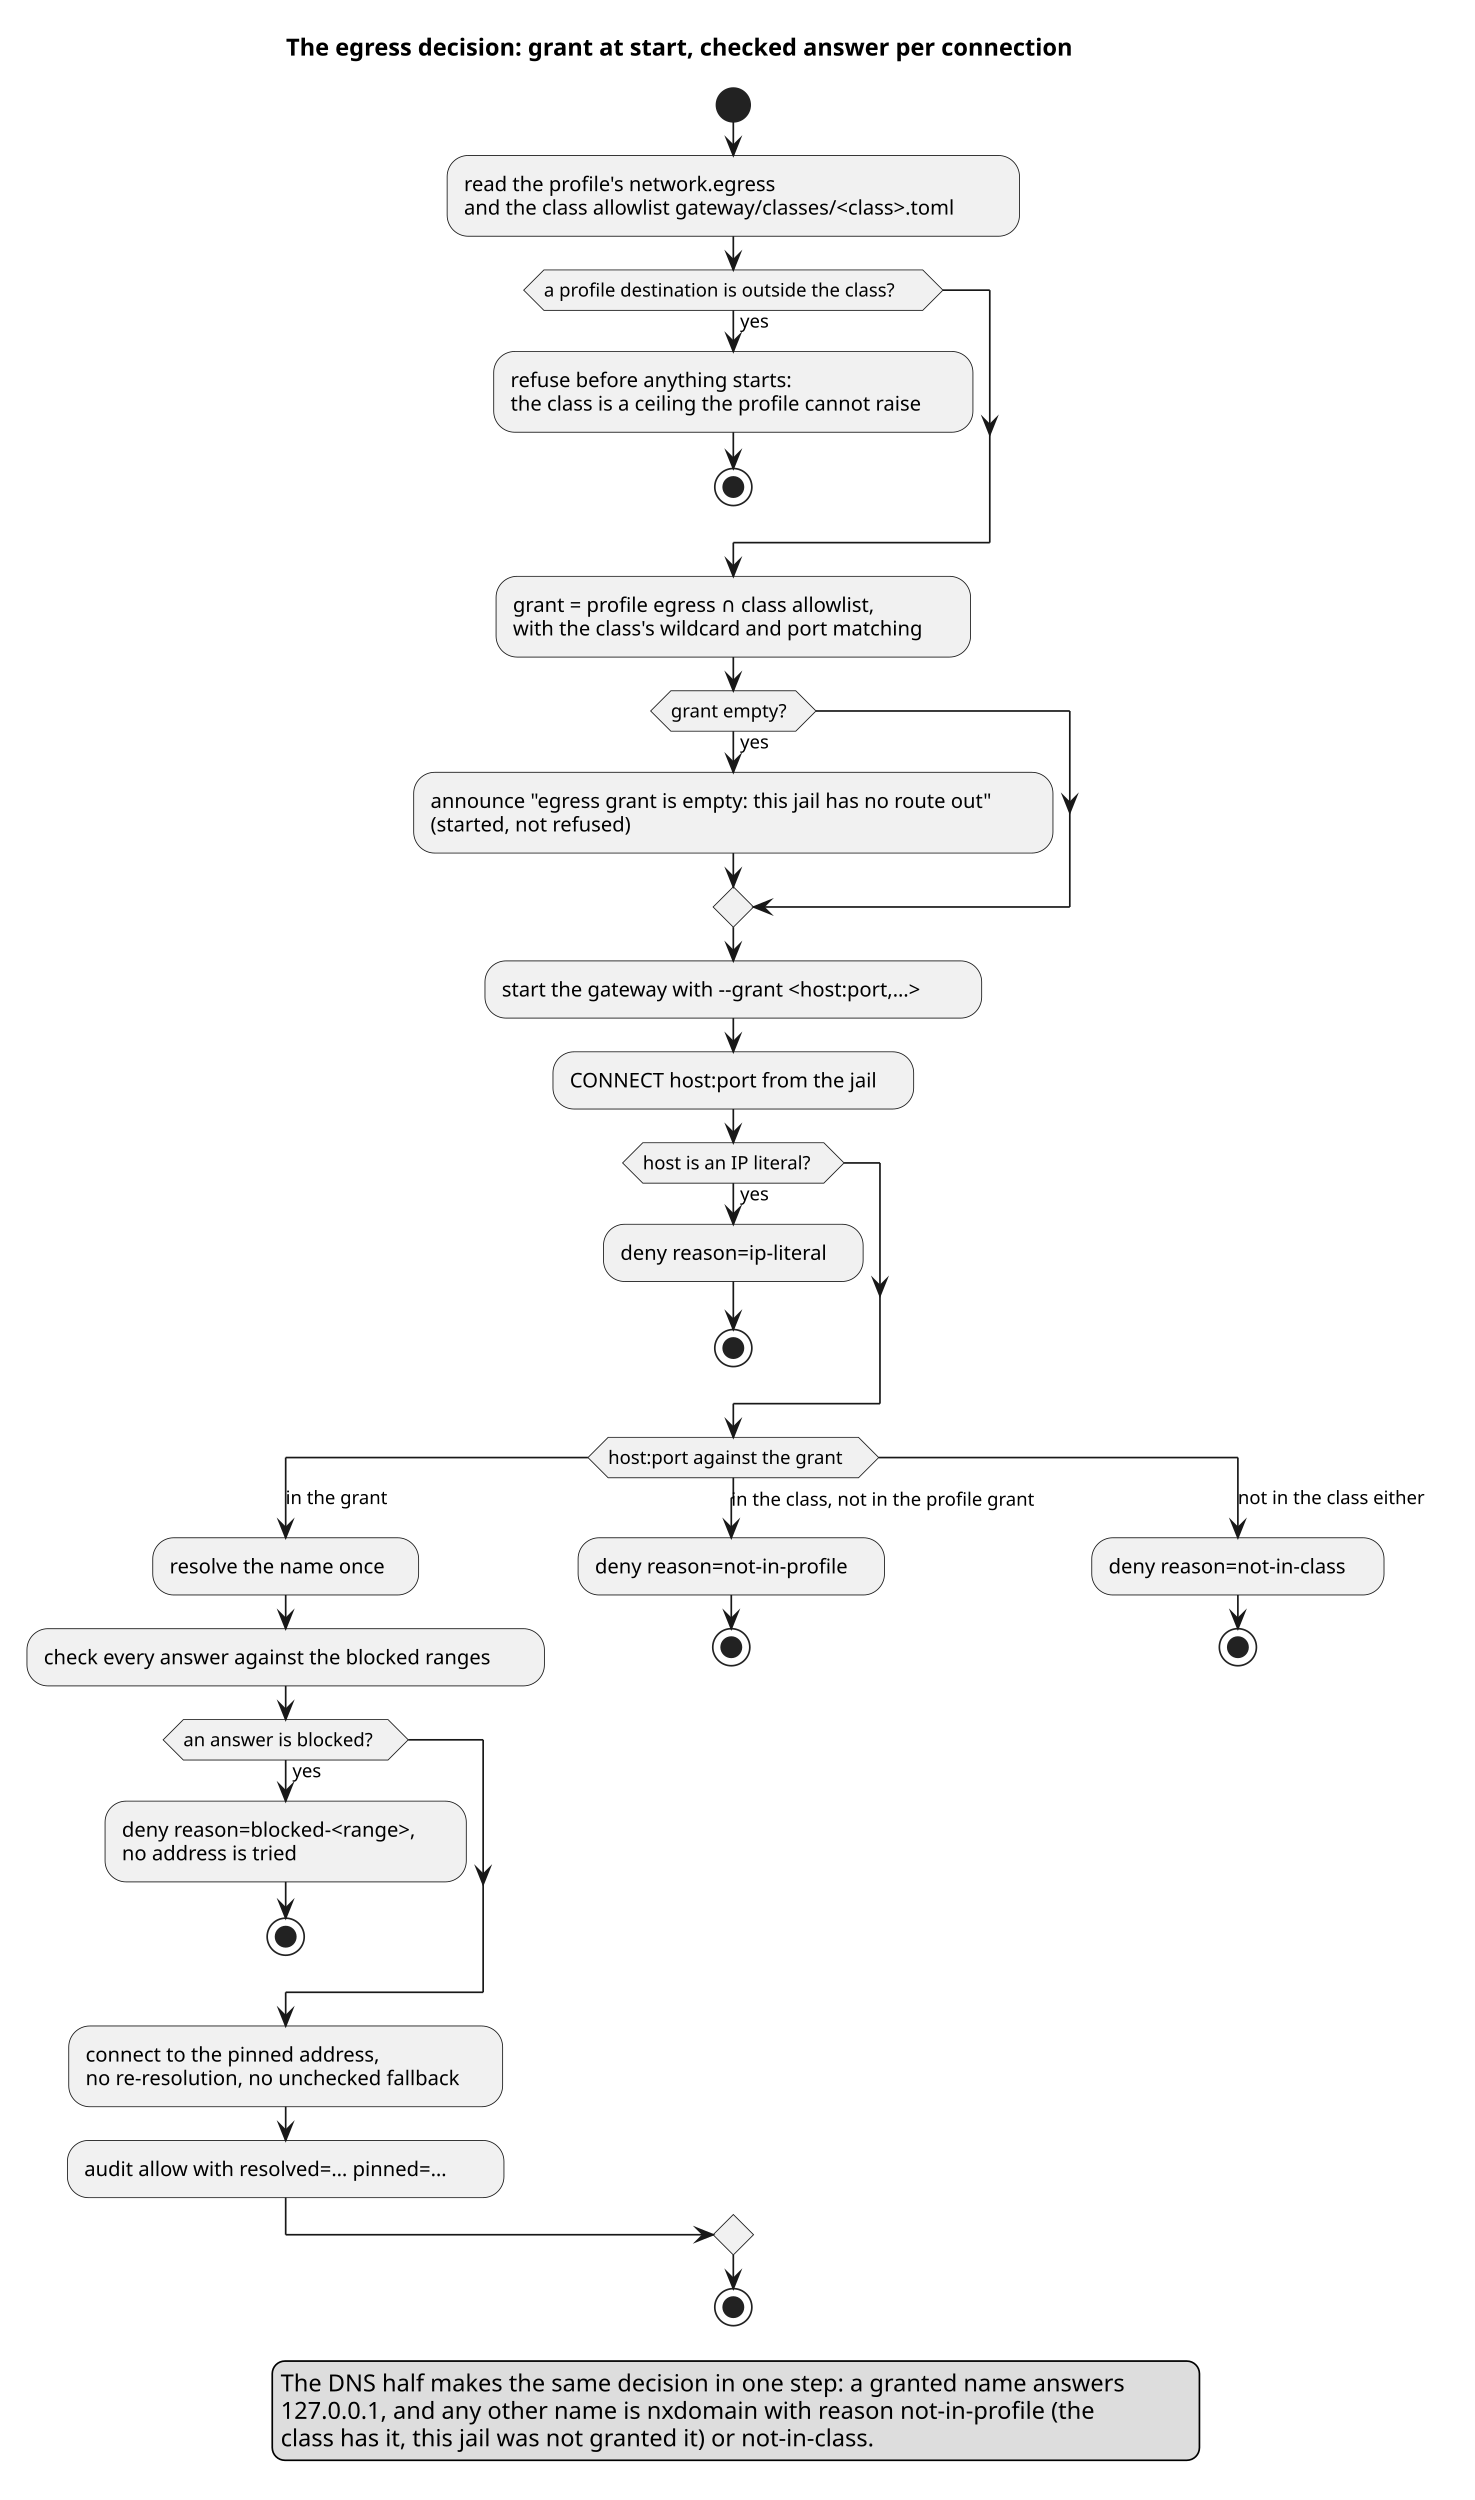
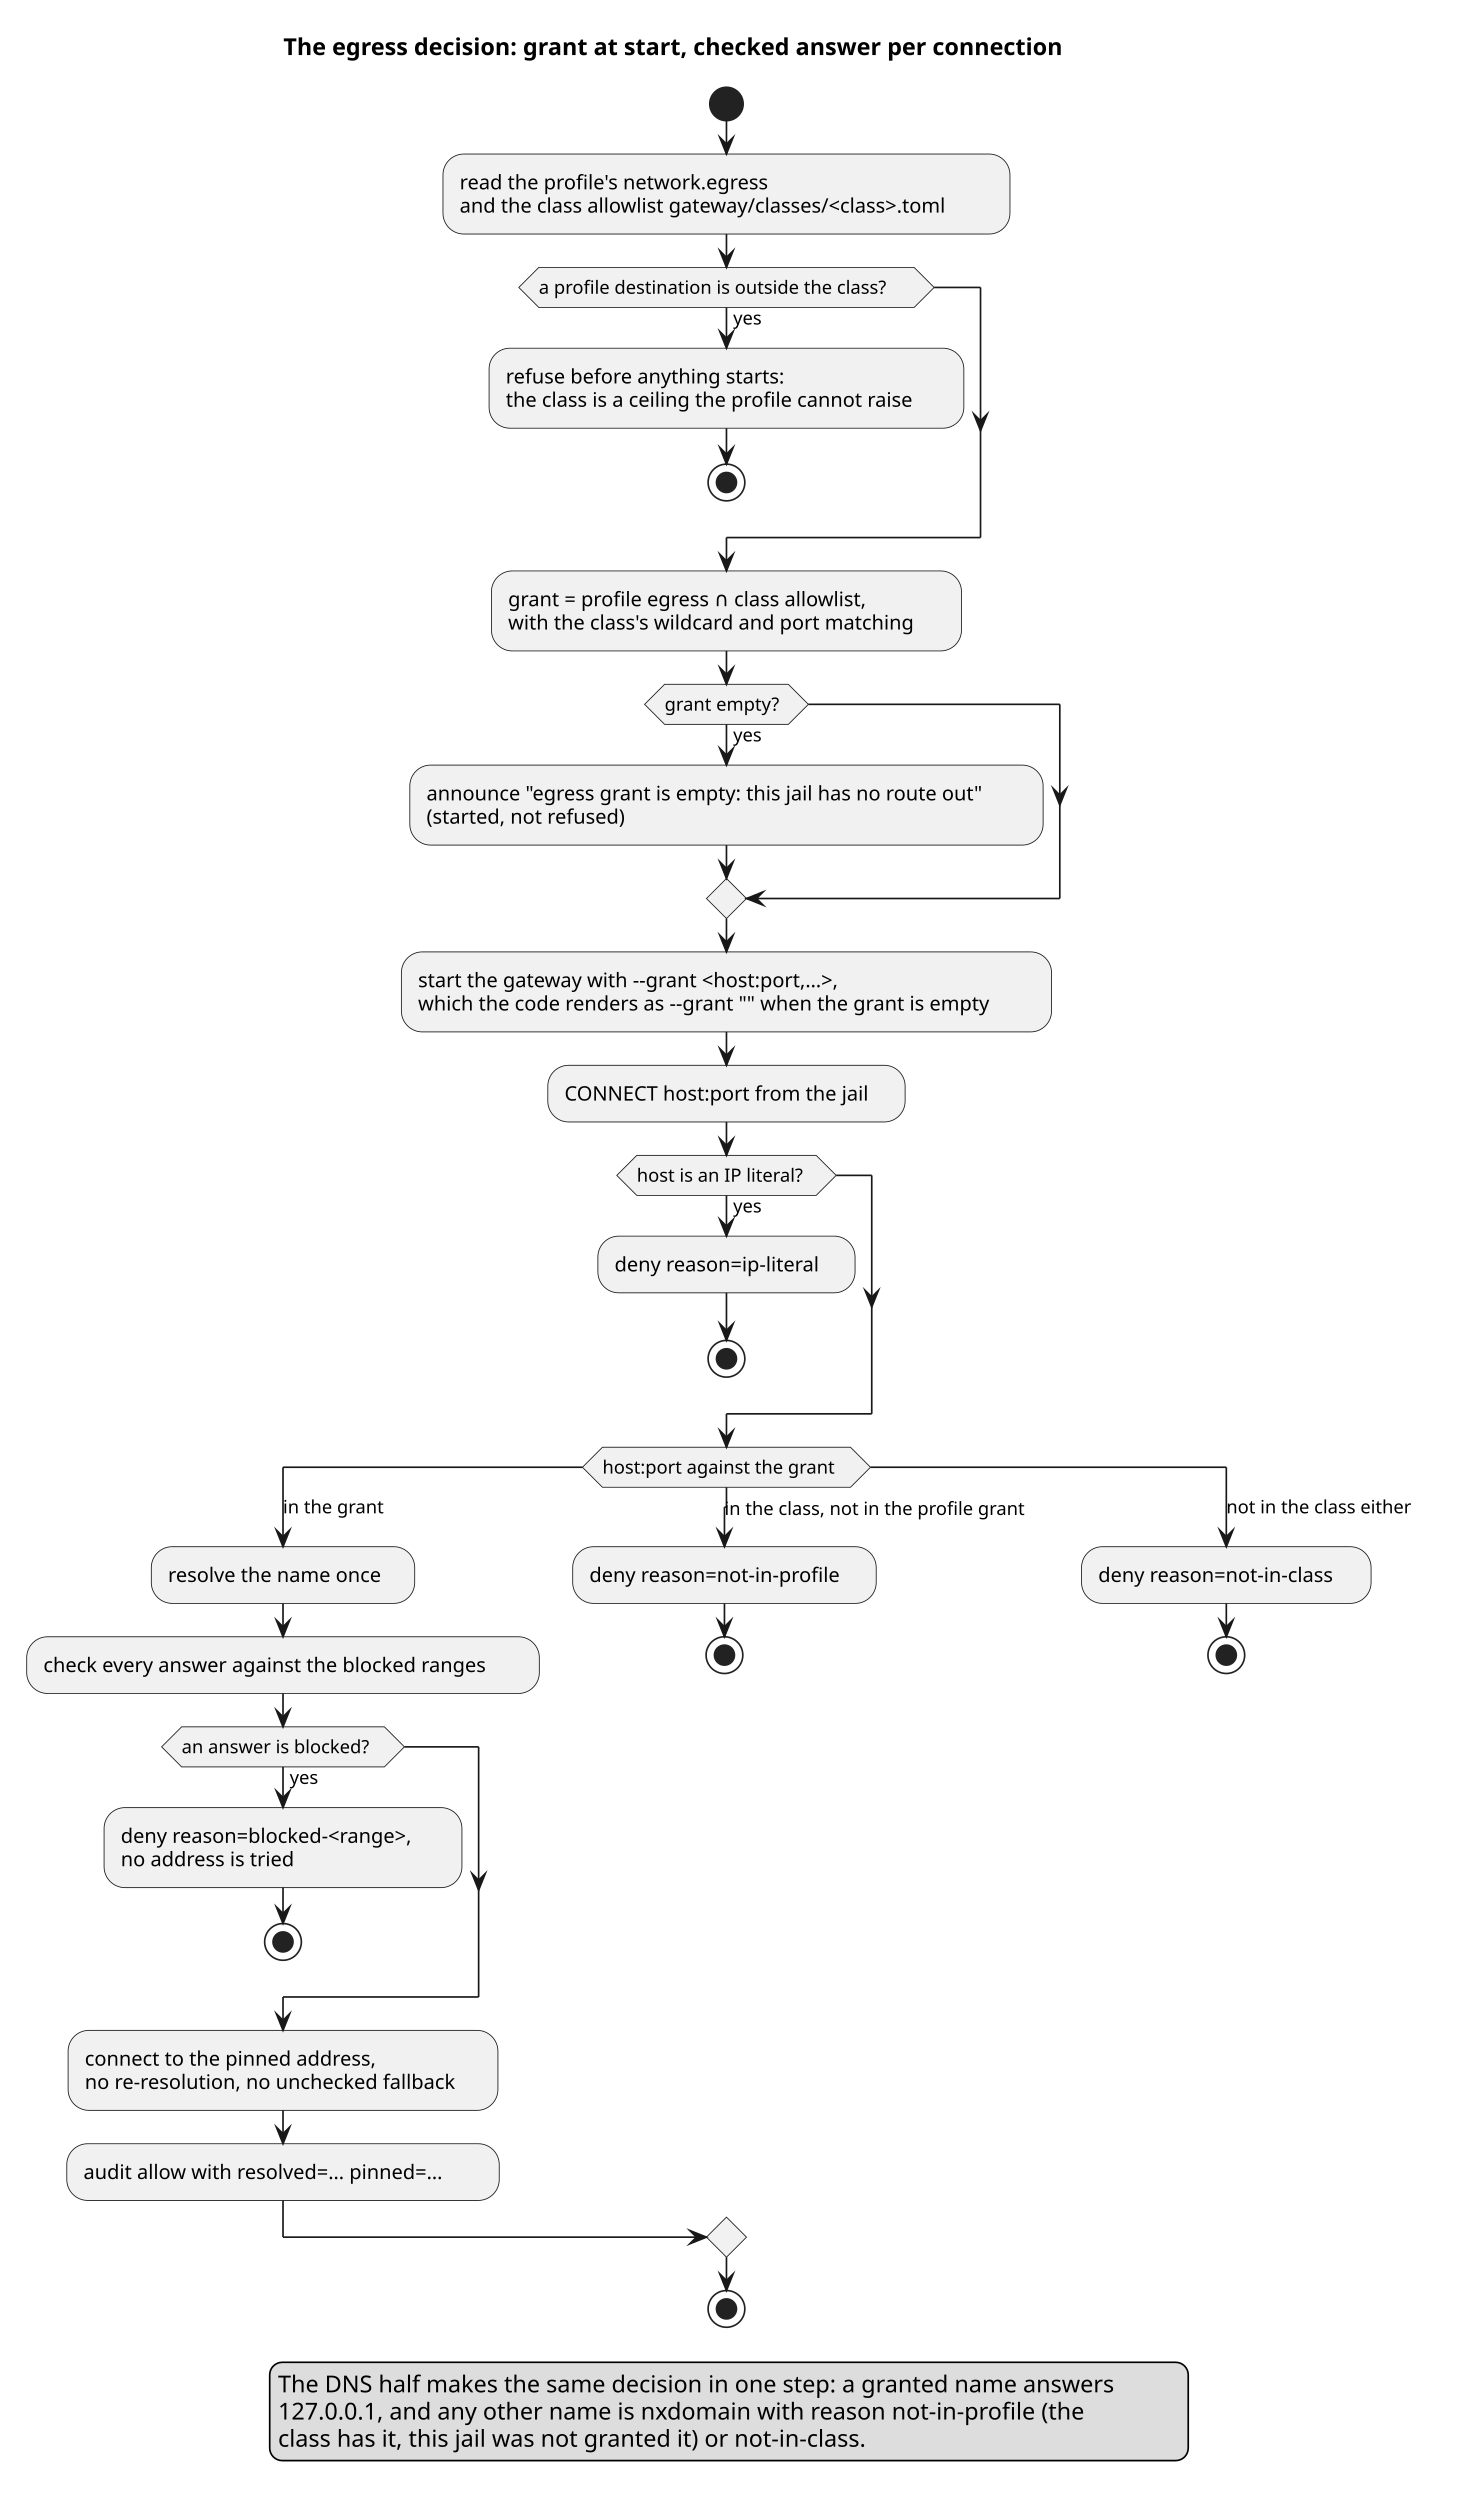
- <svg xmlns="http://www.w3.org/2000/svg" version="1.1" data-diagram-type="ACTIVITY" style="width:875px;height:1484px;background:#FFFFFF;" width="875px" height="1484px" viewBox="0 0 875 1484" zoomAndPan="magnify" preserveAspectRatio="none" contentStyleType="text/css">
+ <svg xmlns="http://www.w3.org/2000/svg" version="1.1" data-diagram-type="ACTIVITY" style="width:875px;height:1498px;background:#FFFFFF;" width="875px" height="1498px" viewBox="0 0 875 1498" zoomAndPan="magnify" preserveAspectRatio="none" contentStyleType="text/css">
  <defs />
  <g font-family="sans-serif" lengthAdjust="spacing">
-     <g class="title" data-source-line="5">
+     <g class="title" data-source-line="7">
      <text x="169.769" y="32.995" fill="#000" font-size="14" textLength="534.058" font-weight="700">The egress decision: grant at start, checked answer per connection</text>
    </g>
    <ellipse cx="435.298" cy="62.297" rx="10" ry="10" fill="#222" style="stroke:#222;stroke-width:1;" />
    <rect x="265.428" y="92.297" width="339.74" height="47.938" fill="#F1F1F1" style="stroke:#181818;stroke-width:0.5;" rx="12.5" ry="12.5" />
    <text x="275.428" y="113.436" fill="#000" font-size="12" textLength="198.51">read the profile's network.egress</text>
    <text x="275.428" y="127.404" fill="#000" font-size="12" textLength="319.74">and the class allowlist gateway/classes/&lt;class&gt;.toml</text>
    <rect x="293.063" y="208.637" width="284.469" height="47.938" fill="#F1F1F1" style="stroke:#181818;stroke-width:0.5;" rx="12.5" ry="12.5" />
    <text x="303.063" y="229.775" fill="#000" font-size="12" textLength="179.279">refuse before anything starts:</text>
    <text x="303.063" y="243.744" fill="#000" font-size="12" textLength="264.469">the class is a ceiling the profile cannot raise</text>
    <ellipse cx="435.298" cy="289.105" rx="11" ry="11" fill="none" style="stroke:#222;stroke-width:1;" />
    <ellipse cx="435.298" cy="289.105" rx="6" ry="6" fill="#222" style="stroke:#222;stroke-width:1;" />
    <polygon points="322.859,160.234,547.736,160.234,559.736,172.234,547.736,184.234,322.859,184.234,310.859,172.234,322.859,160.234" fill="#F1F1F1" style="stroke:#181818;stroke-width:0.5;stroke-linejoin:miter;stroke-miterlimit:10;" />
    <text x="439.298" y="194.445" fill="#000" font-size="11" textLength="19.008">yes</text>
    <text x="322.859" y="176.042" fill="#000" font-size="11" textLength="224.877">a profile destination is outside the class?</text>
    <rect x="294.467" y="342.105" width="281.662" height="47.938" fill="#F1F1F1" style="stroke:#181818;stroke-width:0.5;" rx="12.5" ry="12.5" />
    <text x="304.467" y="363.244" fill="#000" font-size="12" textLength="234.334">grant = profile egress ∩ class allowlist,</text>
    <text x="304.467" y="377.213" fill="#000" font-size="12" textLength="261.662">with the class's wildcard and port matching</text>
    <rect x="245.562" y="458.445" width="379.473" height="47.938" fill="#F1F1F1" style="stroke:#181818;stroke-width:0.5;" rx="12.5" ry="12.5" />
    <text x="255.562" y="479.584" fill="#000" font-size="12" textLength="359.473">announce "egress grant is empty: this jail has no route out"</text>
    <text x="255.562" y="493.553" fill="#000" font-size="12" textLength="128.807">(started, not refused)</text>
    <polygon points="398.221,410.043,472.375,410.043,484.375,422.043,472.375,434.043,398.221,434.043,386.221,422.043,398.221,410.043" fill="#F1F1F1" style="stroke:#181818;stroke-width:0.5;stroke-linejoin:miter;stroke-miterlimit:10;" />
    <text x="439.298" y="444.253" fill="#000" font-size="11" textLength="19.008">yes</text>
    <text x="398.221" y="425.851" fill="#000" font-size="11" textLength="74.153">grant empty?</text>
    <polygon points="435.298,526.383,447.298,538.383,435.298,550.383,423.298,538.383,435.298,526.383" fill="#F1F1F1" style="stroke:#181818;stroke-width:0.5;stroke-linejoin:miter;stroke-miterlimit:10;" />
-     <rect x="287.875" y="570.383" width="294.846" height="33.969" fill="#F1F1F1" style="stroke:#181818;stroke-width:0.5;" rx="12.5" ry="12.5" />
-     <text x="297.875" y="591.521" fill="#000" font-size="12" textLength="274.846">start the gateway with --grant &lt;host:port,…&gt;</text>
-     <rect x="328.243" y="624.352" width="214.109" height="33.969" fill="#F1F1F1" style="stroke:#181818;stroke-width:0.5;" rx="12.5" ry="12.5" />
-     <text x="338.243" y="645.49" fill="#000" font-size="12" textLength="194.109">CONNECT host:port from the jail</text>
-     <rect x="358.246" y="726.723" width="154.104" height="33.969" fill="#F1F1F1" style="stroke:#181818;stroke-width:0.5;" rx="12.5" ry="12.5" />
-     <text x="368.246" y="747.861" fill="#000" font-size="12" textLength="134.104">deny reason=ip-literal</text>
-     <ellipse cx="435.298" cy="800.207" rx="11" ry="11" fill="none" style="stroke:#222;stroke-width:1;" />
-     <ellipse cx="435.298" cy="800.207" rx="6" ry="6" fill="#222" style="stroke:#222;stroke-width:1;" />
-     <polygon points="381.568,678.32,489.028,678.32,501.028,690.32,489.028,702.32,381.568,702.32,369.568,690.32,381.568,678.32" fill="#F1F1F1" style="stroke:#181818;stroke-width:0.5;stroke-linejoin:miter;stroke-miterlimit:10;" />
-     <text x="439.298" y="712.531" fill="#000" font-size="11" textLength="19.008">yes</text>
-     <text x="381.568" y="694.128" fill="#000" font-size="11" textLength="107.459">host is an IP literal?</text>
-     <polygon points="360.994,853.207,509.602,853.207,521.602,865.207,509.602,877.207,360.994,877.207,348.994,865.207,360.994,853.207" fill="#F1F1F1" style="stroke:#181818;stroke-width:0.5;stroke-linejoin:miter;stroke-miterlimit:10;" />
-     <text x="360.994" y="869.015" fill="#000" font-size="11" textLength="148.607">host:port against the grant</text>
-     <rect x="90.669" y="912.816" width="157.824" height="33.969" fill="#F1F1F1" style="stroke:#181818;stroke-width:0.5;" rx="12.5" ry="12.5" />
-     <text x="100.669" y="933.955" fill="#000" font-size="12" textLength="137.824">resolve the name once</text>
-     <rect x="16" y="966.785" width="307.162" height="33.969" fill="#F1F1F1" style="stroke:#181818;stroke-width:0.5;" rx="12.5" ry="12.5" />
-     <text x="26" y="987.924" fill="#000" font-size="12" textLength="287.162">check every answer against the blocked ranges</text>
-     <rect x="62.365" y="1069.156" width="214.432" height="47.938" fill="#F1F1F1" style="stroke:#181818;stroke-width:0.5;" rx="12.5" ry="12.5" />
-     <text x="72.365" y="1090.295" fill="#000" font-size="12" textLength="194.432">deny reason=blocked-&lt;range&gt;,</text>
-     <text x="72.365" y="1104.264" fill="#000" font-size="12" textLength="111.357">no address is tried</text>
-     <ellipse cx="169.581" cy="1149.625" rx="11" ry="11" fill="none" style="stroke:#222;stroke-width:1;" />
-     <ellipse cx="169.581" cy="1149.625" rx="6" ry="6" fill="#222" style="stroke:#222;stroke-width:1;" />
-     <polygon points="108.834,1020.754,230.328,1020.754,242.328,1032.754,230.328,1044.754,108.834,1044.754,96.834,1032.754,108.834,1020.754" fill="#F1F1F1" style="stroke:#181818;stroke-width:0.5;stroke-linejoin:miter;stroke-miterlimit:10;" />
-     <text x="173.581" y="1054.964" fill="#000" font-size="11" textLength="19.008">yes</text>
-     <text x="108.834" y="1036.562" fill="#000" font-size="11" textLength="121.494">an answer is blocked?</text>
-     <rect x="40.803" y="1202.625" width="257.557" height="47.938" fill="#F1F1F1" style="stroke:#181818;stroke-width:0.5;" rx="12.5" ry="12.5" />
-     <text x="50.803" y="1223.764" fill="#000" font-size="12" textLength="187.219">connect to the pinned address,</text>
-     <text x="50.803" y="1237.732" fill="#000" font-size="12" textLength="237.557">no re-resolution, no unchecked fallback</text>
-     <rect x="40.018" y="1270.563" width="259.127" height="33.969" fill="#F1F1F1" style="stroke:#181818;stroke-width:0.5;" rx="12.5" ry="12.5" />
-     <text x="50.018" y="1291.701" fill="#000" font-size="12" textLength="239.127">audit allow with resolved=… pinned=…</text>
-     <rect x="343.162" y="912.816" width="181.865" height="33.969" fill="#F1F1F1" style="stroke:#181818;stroke-width:0.5;" rx="12.5" ry="12.5" />
-     <text x="353.162" y="933.955" fill="#000" font-size="12" textLength="161.865">deny reason=not-in-profile</text>
-     <ellipse cx="434.095" cy="977.785" rx="11" ry="11" fill="none" style="stroke:#222;stroke-width:1;" />
-     <ellipse cx="434.095" cy="977.785" rx="6" ry="6" fill="#222" style="stroke:#222;stroke-width:1;" />
-     <rect x="648.066" y="912.816" width="173.486" height="33.969" fill="#F1F1F1" style="stroke:#181818;stroke-width:0.5;" rx="12.5" ry="12.5" />
-     <text x="658.066" y="933.955" fill="#000" font-size="12" textLength="153.486">deny reason=not-in-class</text>
-     <ellipse cx="734.81" cy="977.785" rx="11" ry="11" fill="none" style="stroke:#222;stroke-width:1;" />
-     <ellipse cx="734.81" cy="977.785" rx="6" ry="6" fill="#222" style="stroke:#222;stroke-width:1;" />
-     <polygon points="435.298,1314.531,435.298,1314.531,447.298,1326.531,435.298,1338.531,435.298,1338.531,423.298,1326.531,435.298,1314.531" fill="#F1F1F1" style="stroke:#181818;stroke-width:0.5;stroke-linejoin:miter;stroke-miterlimit:10;" />
-     <ellipse cx="435.298" cy="1369.531" rx="11" ry="11" fill="none" style="stroke:#222;stroke-width:1;" />
-     <ellipse cx="435.298" cy="1369.531" rx="6" ry="6" fill="#222" style="stroke:#222;stroke-width:1;" />
+     <rect x="240.511" y="570.383" width="389.574" height="47.938" fill="#F1F1F1" style="stroke:#181818;stroke-width:0.5;" rx="12.5" ry="12.5" />
+     <text x="250.511" y="591.521" fill="#000" font-size="12" textLength="278.66">start the gateway with --grant &lt;host:port,…&gt;,</text>
+     <text x="250.511" y="605.49" fill="#000" font-size="12" textLength="369.574">which the code renders as --grant "" when the grant is empty</text>
+     <rect x="328.243" y="638.32" width="214.109" height="33.969" fill="#F1F1F1" style="stroke:#181818;stroke-width:0.5;" rx="12.5" ry="12.5" />
+     <text x="338.243" y="659.459" fill="#000" font-size="12" textLength="194.109">CONNECT host:port from the jail</text>
+     <rect x="358.246" y="740.691" width="154.104" height="33.969" fill="#F1F1F1" style="stroke:#181818;stroke-width:0.5;" rx="12.5" ry="12.5" />
+     <text x="368.246" y="761.83" fill="#000" font-size="12" textLength="134.104">deny reason=ip-literal</text>
+     <ellipse cx="435.298" cy="814.176" rx="11" ry="11" fill="none" style="stroke:#222;stroke-width:1;" />
+     <ellipse cx="435.298" cy="814.176" rx="6" ry="6" fill="#222" style="stroke:#222;stroke-width:1;" />
+     <polygon points="381.568,692.289,489.028,692.289,501.028,704.289,489.028,716.289,381.568,716.289,369.568,704.289,381.568,692.289" fill="#F1F1F1" style="stroke:#181818;stroke-width:0.5;stroke-linejoin:miter;stroke-miterlimit:10;" />
+     <text x="439.298" y="726.5" fill="#000" font-size="11" textLength="19.008">yes</text>
+     <text x="381.568" y="708.097" fill="#000" font-size="11" textLength="107.459">host is an IP literal?</text>
+     <polygon points="360.994,867.176,509.602,867.176,521.602,879.176,509.602,891.176,360.994,891.176,348.994,879.176,360.994,867.176" fill="#F1F1F1" style="stroke:#181818;stroke-width:0.5;stroke-linejoin:miter;stroke-miterlimit:10;" />
+     <text x="360.994" y="882.984" fill="#000" font-size="11" textLength="148.607">host:port against the grant</text>
+     <rect x="90.669" y="926.785" width="157.824" height="33.969" fill="#F1F1F1" style="stroke:#181818;stroke-width:0.5;" rx="12.5" ry="12.5" />
+     <text x="100.669" y="947.924" fill="#000" font-size="12" textLength="137.824">resolve the name once</text>
+     <rect x="16" y="980.754" width="307.162" height="33.969" fill="#F1F1F1" style="stroke:#181818;stroke-width:0.5;" rx="12.5" ry="12.5" />
+     <text x="26" y="1001.893" fill="#000" font-size="12" textLength="287.162">check every answer against the blocked ranges</text>
+     <rect x="62.365" y="1083.125" width="214.432" height="47.938" fill="#F1F1F1" style="stroke:#181818;stroke-width:0.5;" rx="12.5" ry="12.5" />
+     <text x="72.365" y="1104.264" fill="#000" font-size="12" textLength="194.432">deny reason=blocked-&lt;range&gt;,</text>
+     <text x="72.365" y="1118.232" fill="#000" font-size="12" textLength="111.357">no address is tried</text>
+     <ellipse cx="169.581" cy="1163.594" rx="11" ry="11" fill="none" style="stroke:#222;stroke-width:1;" />
+     <ellipse cx="169.581" cy="1163.594" rx="6" ry="6" fill="#222" style="stroke:#222;stroke-width:1;" />
+     <polygon points="108.834,1034.723,230.328,1034.723,242.328,1046.723,230.328,1058.723,108.834,1058.723,96.834,1046.723,108.834,1034.723" fill="#F1F1F1" style="stroke:#181818;stroke-width:0.5;stroke-linejoin:miter;stroke-miterlimit:10;" />
+     <text x="173.581" y="1068.933" fill="#000" font-size="11" textLength="19.008">yes</text>
+     <text x="108.834" y="1050.531" fill="#000" font-size="11" textLength="121.494">an answer is blocked?</text>
+     <rect x="40.803" y="1216.594" width="257.557" height="47.938" fill="#F1F1F1" style="stroke:#181818;stroke-width:0.5;" rx="12.5" ry="12.5" />
+     <text x="50.803" y="1237.732" fill="#000" font-size="12" textLength="187.219">connect to the pinned address,</text>
+     <text x="50.803" y="1251.701" fill="#000" font-size="12" textLength="237.557">no re-resolution, no unchecked fallback</text>
+     <rect x="40.018" y="1284.531" width="259.127" height="33.969" fill="#F1F1F1" style="stroke:#181818;stroke-width:0.5;" rx="12.5" ry="12.5" />
+     <text x="50.018" y="1305.67" fill="#000" font-size="12" textLength="239.127">audit allow with resolved=… pinned=…</text>
+     <rect x="343.162" y="926.785" width="181.865" height="33.969" fill="#F1F1F1" style="stroke:#181818;stroke-width:0.5;" rx="12.5" ry="12.5" />
+     <text x="353.162" y="947.924" fill="#000" font-size="12" textLength="161.865">deny reason=not-in-profile</text>
+     <ellipse cx="434.095" cy="991.754" rx="11" ry="11" fill="none" style="stroke:#222;stroke-width:1;" />
+     <ellipse cx="434.095" cy="991.754" rx="6" ry="6" fill="#222" style="stroke:#222;stroke-width:1;" />
+     <rect x="648.066" y="926.785" width="173.486" height="33.969" fill="#F1F1F1" style="stroke:#181818;stroke-width:0.5;" rx="12.5" ry="12.5" />
+     <text x="658.066" y="947.924" fill="#000" font-size="12" textLength="153.486">deny reason=not-in-class</text>
+     <ellipse cx="734.81" cy="991.754" rx="11" ry="11" fill="none" style="stroke:#222;stroke-width:1;" />
+     <ellipse cx="734.81" cy="991.754" rx="6" ry="6" fill="#222" style="stroke:#222;stroke-width:1;" />
+     <polygon points="435.298,1328.5,435.298,1328.5,447.298,1340.5,435.298,1352.5,435.298,1352.5,423.298,1340.5,435.298,1328.5" fill="#F1F1F1" style="stroke:#181818;stroke-width:0.5;stroke-linejoin:miter;stroke-miterlimit:10;" />
+     <ellipse cx="435.298" cy="1383.5" rx="11" ry="11" fill="none" style="stroke:#222;stroke-width:1;" />
+     <ellipse cx="435.298" cy="1383.5" rx="6" ry="6" fill="#222" style="stroke:#222;stroke-width:1;" />
    <line x1="435.298" y1="72.297" x2="435.298" y2="92.297" style="stroke:#181818;stroke-width:1;" />
    <polygon points="431.298,82.297,435.298,92.297,439.298,82.297,435.298,86.297" fill="#181818" style="stroke:#181818;stroke-width:1;stroke-linejoin:miter;stroke-miterlimit:10;" />
    <line x1="435.298" y1="256.574" x2="435.298" y2="278.105" style="stroke:#181818;stroke-width:1;" />
    <polygon points="431.298,268.105,435.298,278.105,439.298,268.105,435.298,272.105" fill="#181818" style="stroke:#181818;stroke-width:1;stroke-linejoin:miter;stroke-miterlimit:10;" />
    <line x1="435.298" y1="184.234" x2="435.298" y2="208.637" style="stroke:#181818;stroke-width:1;" />
    <polygon points="431.298,198.637,435.298,208.637,439.298,198.637,435.298,202.637" fill="#181818" style="stroke:#181818;stroke-width:1;stroke-linejoin:miter;stroke-miterlimit:10;" />
    <line x1="559.736" y1="172.234" x2="587.532" y2="172.234" style="stroke:#181818;stroke-width:1;" />
    <polygon points="583.532,248.105,587.532,258.105,591.532,248.105,587.532,252.105" fill="#181818" style="stroke:#181818;stroke-width:1;stroke-linejoin:miter;stroke-miterlimit:10;" />
    <line x1="587.532" y1="172.234" x2="587.532" y2="322.105" style="stroke:#181818;stroke-width:1;" />
    <line x1="587.532" y1="322.105" x2="435.298" y2="322.105" style="stroke:#181818;stroke-width:1;" />
    <line x1="435.298" y1="322.105" x2="435.298" y2="342.105" style="stroke:#181818;stroke-width:1;" />
    <polygon points="431.298,332.105,435.298,342.105,439.298,332.105,435.298,336.105" fill="#181818" style="stroke:#181818;stroke-width:1;stroke-linejoin:miter;stroke-miterlimit:10;" />
    <line x1="435.298" y1="140.234" x2="435.298" y2="160.234" style="stroke:#181818;stroke-width:1;" />
    <polygon points="431.298,150.234,435.298,160.234,439.298,150.234,435.298,154.234" fill="#181818" style="stroke:#181818;stroke-width:1;stroke-linejoin:miter;stroke-miterlimit:10;" />
    <line x1="435.298" y1="434.043" x2="435.298" y2="458.445" style="stroke:#181818;stroke-width:1;" />
    <polygon points="431.298,448.445,435.298,458.445,439.298,448.445,435.298,452.445" fill="#181818" style="stroke:#181818;stroke-width:1;stroke-linejoin:miter;stroke-miterlimit:10;" />
    <line x1="484.375" y1="422.043" x2="635.034" y2="422.043" style="stroke:#181818;stroke-width:1;" />
    <polygon points="631.034,472.414,635.034,482.414,639.034,472.414,635.034,476.414" fill="#181818" style="stroke:#181818;stroke-width:1;stroke-linejoin:miter;stroke-miterlimit:10;" />
    <line x1="635.034" y1="422.043" x2="635.034" y2="538.383" style="stroke:#181818;stroke-width:1;" />
    <line x1="635.034" y1="538.383" x2="447.298" y2="538.383" style="stroke:#181818;stroke-width:1;" />
    <polygon points="457.298,534.383,447.298,538.383,457.298,542.383,453.298,538.383" fill="#181818" style="stroke:#181818;stroke-width:1;stroke-linejoin:miter;stroke-miterlimit:10;" />
    <line x1="435.298" y1="506.383" x2="435.298" y2="526.383" style="stroke:#181818;stroke-width:1;" />
    <polygon points="431.298,516.383,435.298,526.383,439.298,516.383,435.298,520.383" fill="#181818" style="stroke:#181818;stroke-width:1;stroke-linejoin:miter;stroke-miterlimit:10;" />
    <line x1="435.298" y1="390.043" x2="435.298" y2="410.043" style="stroke:#181818;stroke-width:1;" />
    <polygon points="431.298,400.043,435.298,410.043,439.298,400.043,435.298,404.043" fill="#181818" style="stroke:#181818;stroke-width:1;stroke-linejoin:miter;stroke-miterlimit:10;" />
    <line x1="435.298" y1="550.383" x2="435.298" y2="570.383" style="stroke:#181818;stroke-width:1;" />
    <polygon points="431.298,560.383,435.298,570.383,439.298,560.383,435.298,564.383" fill="#181818" style="stroke:#181818;stroke-width:1;stroke-linejoin:miter;stroke-miterlimit:10;" />
-     <line x1="435.298" y1="604.352" x2="435.298" y2="624.352" style="stroke:#181818;stroke-width:1;" />
-     <polygon points="431.298,614.352,435.298,624.352,439.298,614.352,435.298,618.352" fill="#181818" style="stroke:#181818;stroke-width:1;stroke-linejoin:miter;stroke-miterlimit:10;" />
-     <line x1="435.298" y1="760.691" x2="435.298" y2="789.207" style="stroke:#181818;stroke-width:1;" />
-     <polygon points="431.298,779.207,435.298,789.207,439.298,779.207,435.298,783.207" fill="#181818" style="stroke:#181818;stroke-width:1;stroke-linejoin:miter;stroke-miterlimit:10;" />
-     <line x1="435.298" y1="702.32" x2="435.298" y2="726.723" style="stroke:#181818;stroke-width:1;" />
-     <polygon points="431.298,716.723,435.298,726.723,439.298,716.723,435.298,720.723" fill="#181818" style="stroke:#181818;stroke-width:1;stroke-linejoin:miter;stroke-miterlimit:10;" />
-     <line x1="501.028" y1="690.32" x2="522.35" y2="690.32" style="stroke:#181818;stroke-width:1;" />
-     <polygon points="518.35,759.207,522.35,769.207,526.35,759.207,522.35,763.207" fill="#181818" style="stroke:#181818;stroke-width:1;stroke-linejoin:miter;stroke-miterlimit:10;" />
-     <line x1="522.35" y1="690.32" x2="522.35" y2="833.207" style="stroke:#181818;stroke-width:1;" />
-     <line x1="522.35" y1="833.207" x2="435.298" y2="833.207" style="stroke:#181818;stroke-width:1;" />
-     <line x1="435.298" y1="833.207" x2="435.298" y2="853.207" style="stroke:#181818;stroke-width:1;" />
-     <polygon points="431.298,843.207,435.298,853.207,439.298,843.207,435.298,847.207" fill="#181818" style="stroke:#181818;stroke-width:1;stroke-linejoin:miter;stroke-miterlimit:10;" />
-     <line x1="435.298" y1="658.32" x2="435.298" y2="678.32" style="stroke:#181818;stroke-width:1;" />
-     <polygon points="431.298,668.32,435.298,678.32,439.298,668.32,435.298,672.32" fill="#181818" style="stroke:#181818;stroke-width:1;stroke-linejoin:miter;stroke-miterlimit:10;" />
-     <line x1="169.581" y1="946.785" x2="169.581" y2="966.785" style="stroke:#181818;stroke-width:1;" />
-     <polygon points="165.581,956.785,169.581,966.785,173.581,956.785,169.581,960.785" fill="#181818" style="stroke:#181818;stroke-width:1;stroke-linejoin:miter;stroke-miterlimit:10;" />
-     <line x1="169.581" y1="1117.094" x2="169.581" y2="1138.625" style="stroke:#181818;stroke-width:1;" />
-     <polygon points="165.581,1128.625,169.581,1138.625,173.581,1128.625,169.581,1132.625" fill="#181818" style="stroke:#181818;stroke-width:1;stroke-linejoin:miter;stroke-miterlimit:10;" />
-     <line x1="169.581" y1="1044.754" x2="169.581" y2="1069.156" style="stroke:#181818;stroke-width:1;" />
-     <polygon points="165.581,1059.156,169.581,1069.156,173.581,1059.156,169.581,1063.156" fill="#181818" style="stroke:#181818;stroke-width:1;stroke-linejoin:miter;stroke-miterlimit:10;" />
-     <line x1="242.328" y1="1032.754" x2="286.797" y2="1032.754" style="stroke:#181818;stroke-width:1;" />
-     <polygon points="282.797,1108.625,286.797,1118.625,290.797,1108.625,286.797,1112.625" fill="#181818" style="stroke:#181818;stroke-width:1;stroke-linejoin:miter;stroke-miterlimit:10;" />
-     <line x1="286.797" y1="1032.754" x2="286.797" y2="1182.625" style="stroke:#181818;stroke-width:1;" />
-     <line x1="286.797" y1="1182.625" x2="169.581" y2="1182.625" style="stroke:#181818;stroke-width:1;" />
-     <line x1="169.581" y1="1182.625" x2="169.581" y2="1202.625" style="stroke:#181818;stroke-width:1;" />
-     <polygon points="165.581,1192.625,169.581,1202.625,173.581,1192.625,169.581,1196.625" fill="#181818" style="stroke:#181818;stroke-width:1;stroke-linejoin:miter;stroke-miterlimit:10;" />
-     <line x1="169.581" y1="1000.754" x2="169.581" y2="1020.754" style="stroke:#181818;stroke-width:1;" />
-     <polygon points="165.581,1010.754,169.581,1020.754,173.581,1010.754,169.581,1014.754" fill="#181818" style="stroke:#181818;stroke-width:1;stroke-linejoin:miter;stroke-miterlimit:10;" />
-     <line x1="169.581" y1="1250.563" x2="169.581" y2="1270.563" style="stroke:#181818;stroke-width:1;" />
-     <polygon points="165.581,1260.563,169.581,1270.563,173.581,1260.563,169.581,1264.563" fill="#181818" style="stroke:#181818;stroke-width:1;stroke-linejoin:miter;stroke-miterlimit:10;" />
-     <line x1="434.095" y1="946.785" x2="434.095" y2="966.785" style="stroke:#181818;stroke-width:1;" />
-     <polygon points="430.095,956.785,434.095,966.785,438.095,956.785,434.095,960.785" fill="#181818" style="stroke:#181818;stroke-width:1;stroke-linejoin:miter;stroke-miterlimit:10;" />
-     <line x1="734.81" y1="946.785" x2="734.81" y2="966.785" style="stroke:#181818;stroke-width:1;" />
-     <polygon points="730.81,956.785,734.81,966.785,738.81,956.785,734.81,960.785" fill="#181818" style="stroke:#181818;stroke-width:1;stroke-linejoin:miter;stroke-miterlimit:10;" />
-     <line x1="348.994" y1="865.207" x2="169.581" y2="865.207" style="stroke:#181818;stroke-width:1;" />
-     <line x1="169.581" y1="865.207" x2="169.581" y2="912.816" style="stroke:#181818;stroke-width:1;" />
-     <polygon points="165.581,902.816,169.581,912.816,173.581,902.816,169.581,906.816" fill="#181818" style="stroke:#181818;stroke-width:1;stroke-linejoin:miter;stroke-miterlimit:10;" />
-     <text x="169.581" y="892.82" fill="#000" font-size="11" textLength="64.604">in the grant</text>
-     <line x1="521.602" y1="865.207" x2="734.81" y2="865.207" style="stroke:#181818;stroke-width:1;" />
-     <line x1="734.81" y1="865.207" x2="734.81" y2="912.816" style="stroke:#181818;stroke-width:1;" />
-     <polygon points="730.81,902.816,734.81,912.816,738.81,902.816,734.81,906.816" fill="#181818" style="stroke:#181818;stroke-width:1;stroke-linejoin:miter;stroke-miterlimit:10;" />
-     <text x="734.81" y="892.82" fill="#000" font-size="11" textLength="119.786">not in the class either</text>
-     <line x1="435.298" y1="877.207" x2="435.298" y2="889.077" style="stroke:#181818;stroke-width:1;" />
-     <line x1="435.298" y1="889.077" x2="434.095" y2="889.077" style="stroke:#181818;stroke-width:1;" />
-     <line x1="434.095" y1="889.077" x2="434.095" y2="912.816" style="stroke:#181818;stroke-width:1;" />
-     <polygon points="430.095,902.816,434.095,912.816,438.095,902.816,434.095,906.816" fill="#181818" style="stroke:#181818;stroke-width:1;stroke-linejoin:miter;stroke-miterlimit:10;" />
-     <text x="434.095" y="893.82" fill="#000" font-size="11" textLength="193.972">in the class, not in the profile grant</text>
-     <line x1="169.581" y1="1304.531" x2="169.581" y2="1326.531" style="stroke:#181818;stroke-width:1;" />
-     <line x1="169.581" y1="1326.531" x2="423.298" y2="1326.531" style="stroke:#181818;stroke-width:1;" />
-     <polygon points="413.298,1322.531,423.298,1326.531,413.298,1330.531,417.298,1326.531" fill="#181818" style="stroke:#181818;stroke-width:1;stroke-linejoin:miter;stroke-miterlimit:10;" />
-     <line x1="435.298" y1="1338.531" x2="435.298" y2="1358.531" style="stroke:#181818;stroke-width:1;" />
-     <polygon points="431.298,1348.531,435.298,1358.531,439.298,1348.531,435.298,1352.531" fill="#181818" style="stroke:#181818;stroke-width:1;stroke-linejoin:miter;stroke-miterlimit:10;" />
-     <g class="legend" data-source-line="41">
-       <rect x="161.607" y="1401.531" width="550.381" height="58.891" fill="#DDD" style="stroke:#000;stroke-width:1;" rx="7.5" ry="7.5" />
-       <text x="166.607" y="1419.526" fill="#000" font-size="14" textLength="540.381">The DNS half makes the same decision in one step: a granted name answers</text>
-       <text x="166.607" y="1435.823" fill="#000" font-size="14" textLength="521.739">127.0.0.1, and any other name is nxdomain with reason not-in-profile (the</text>
-       <text x="166.607" y="1452.12" fill="#000" font-size="14" textLength="383.12">class has it, this jail was not granted it) or not-in-class.</text>
+     <line x1="435.298" y1="618.32" x2="435.298" y2="638.32" style="stroke:#181818;stroke-width:1;" />
+     <polygon points="431.298,628.32,435.298,638.32,439.298,628.32,435.298,632.32" fill="#181818" style="stroke:#181818;stroke-width:1;stroke-linejoin:miter;stroke-miterlimit:10;" />
+     <line x1="435.298" y1="774.66" x2="435.298" y2="803.176" style="stroke:#181818;stroke-width:1;" />
+     <polygon points="431.298,793.176,435.298,803.176,439.298,793.176,435.298,797.176" fill="#181818" style="stroke:#181818;stroke-width:1;stroke-linejoin:miter;stroke-miterlimit:10;" />
+     <line x1="435.298" y1="716.289" x2="435.298" y2="740.691" style="stroke:#181818;stroke-width:1;" />
+     <polygon points="431.298,730.691,435.298,740.691,439.298,730.691,435.298,734.691" fill="#181818" style="stroke:#181818;stroke-width:1;stroke-linejoin:miter;stroke-miterlimit:10;" />
+     <line x1="501.028" y1="704.289" x2="522.35" y2="704.289" style="stroke:#181818;stroke-width:1;" />
+     <polygon points="518.35,773.176,522.35,783.176,526.35,773.176,522.35,777.176" fill="#181818" style="stroke:#181818;stroke-width:1;stroke-linejoin:miter;stroke-miterlimit:10;" />
+     <line x1="522.35" y1="704.289" x2="522.35" y2="847.176" style="stroke:#181818;stroke-width:1;" />
+     <line x1="522.35" y1="847.176" x2="435.298" y2="847.176" style="stroke:#181818;stroke-width:1;" />
+     <line x1="435.298" y1="847.176" x2="435.298" y2="867.176" style="stroke:#181818;stroke-width:1;" />
+     <polygon points="431.298,857.176,435.298,867.176,439.298,857.176,435.298,861.176" fill="#181818" style="stroke:#181818;stroke-width:1;stroke-linejoin:miter;stroke-miterlimit:10;" />
+     <line x1="435.298" y1="672.289" x2="435.298" y2="692.289" style="stroke:#181818;stroke-width:1;" />
+     <polygon points="431.298,682.289,435.298,692.289,439.298,682.289,435.298,686.289" fill="#181818" style="stroke:#181818;stroke-width:1;stroke-linejoin:miter;stroke-miterlimit:10;" />
+     <line x1="169.581" y1="960.754" x2="169.581" y2="980.754" style="stroke:#181818;stroke-width:1;" />
+     <polygon points="165.581,970.754,169.581,980.754,173.581,970.754,169.581,974.754" fill="#181818" style="stroke:#181818;stroke-width:1;stroke-linejoin:miter;stroke-miterlimit:10;" />
+     <line x1="169.581" y1="1131.063" x2="169.581" y2="1152.594" style="stroke:#181818;stroke-width:1;" />
+     <polygon points="165.581,1142.594,169.581,1152.594,173.581,1142.594,169.581,1146.594" fill="#181818" style="stroke:#181818;stroke-width:1;stroke-linejoin:miter;stroke-miterlimit:10;" />
+     <line x1="169.581" y1="1058.723" x2="169.581" y2="1083.125" style="stroke:#181818;stroke-width:1;" />
+     <polygon points="165.581,1073.125,169.581,1083.125,173.581,1073.125,169.581,1077.125" fill="#181818" style="stroke:#181818;stroke-width:1;stroke-linejoin:miter;stroke-miterlimit:10;" />
+     <line x1="242.328" y1="1046.723" x2="286.797" y2="1046.723" style="stroke:#181818;stroke-width:1;" />
+     <polygon points="282.797,1122.594,286.797,1132.594,290.797,1122.594,286.797,1126.594" fill="#181818" style="stroke:#181818;stroke-width:1;stroke-linejoin:miter;stroke-miterlimit:10;" />
+     <line x1="286.797" y1="1046.723" x2="286.797" y2="1196.594" style="stroke:#181818;stroke-width:1;" />
+     <line x1="286.797" y1="1196.594" x2="169.581" y2="1196.594" style="stroke:#181818;stroke-width:1;" />
+     <line x1="169.581" y1="1196.594" x2="169.581" y2="1216.594" style="stroke:#181818;stroke-width:1;" />
+     <polygon points="165.581,1206.594,169.581,1216.594,173.581,1206.594,169.581,1210.594" fill="#181818" style="stroke:#181818;stroke-width:1;stroke-linejoin:miter;stroke-miterlimit:10;" />
+     <line x1="169.581" y1="1014.723" x2="169.581" y2="1034.723" style="stroke:#181818;stroke-width:1;" />
+     <polygon points="165.581,1024.723,169.581,1034.723,173.581,1024.723,169.581,1028.723" fill="#181818" style="stroke:#181818;stroke-width:1;stroke-linejoin:miter;stroke-miterlimit:10;" />
+     <line x1="169.581" y1="1264.531" x2="169.581" y2="1284.531" style="stroke:#181818;stroke-width:1;" />
+     <polygon points="165.581,1274.531,169.581,1284.531,173.581,1274.531,169.581,1278.531" fill="#181818" style="stroke:#181818;stroke-width:1;stroke-linejoin:miter;stroke-miterlimit:10;" />
+     <line x1="434.095" y1="960.754" x2="434.095" y2="980.754" style="stroke:#181818;stroke-width:1;" />
+     <polygon points="430.095,970.754,434.095,980.754,438.095,970.754,434.095,974.754" fill="#181818" style="stroke:#181818;stroke-width:1;stroke-linejoin:miter;stroke-miterlimit:10;" />
+     <line x1="734.81" y1="960.754" x2="734.81" y2="980.754" style="stroke:#181818;stroke-width:1;" />
+     <polygon points="730.81,970.754,734.81,980.754,738.81,970.754,734.81,974.754" fill="#181818" style="stroke:#181818;stroke-width:1;stroke-linejoin:miter;stroke-miterlimit:10;" />
+     <line x1="348.994" y1="879.176" x2="169.581" y2="879.176" style="stroke:#181818;stroke-width:1;" />
+     <line x1="169.581" y1="879.176" x2="169.581" y2="926.785" style="stroke:#181818;stroke-width:1;" />
+     <polygon points="165.581,916.785,169.581,926.785,173.581,916.785,169.581,920.785" fill="#181818" style="stroke:#181818;stroke-width:1;stroke-linejoin:miter;stroke-miterlimit:10;" />
+     <text x="169.581" y="906.789" fill="#000" font-size="11" textLength="64.604">in the grant</text>
+     <line x1="521.602" y1="879.176" x2="734.81" y2="879.176" style="stroke:#181818;stroke-width:1;" />
+     <line x1="734.81" y1="879.176" x2="734.81" y2="926.785" style="stroke:#181818;stroke-width:1;" />
+     <polygon points="730.81,916.785,734.81,926.785,738.81,916.785,734.81,920.785" fill="#181818" style="stroke:#181818;stroke-width:1;stroke-linejoin:miter;stroke-miterlimit:10;" />
+     <text x="734.81" y="906.789" fill="#000" font-size="11" textLength="119.786">not in the class either</text>
+     <line x1="435.298" y1="891.176" x2="435.298" y2="903.046" style="stroke:#181818;stroke-width:1;" />
+     <line x1="435.298" y1="903.046" x2="434.095" y2="903.046" style="stroke:#181818;stroke-width:1;" />
+     <line x1="434.095" y1="903.046" x2="434.095" y2="926.785" style="stroke:#181818;stroke-width:1;" />
+     <polygon points="430.095,916.785,434.095,926.785,438.095,916.785,434.095,920.785" fill="#181818" style="stroke:#181818;stroke-width:1;stroke-linejoin:miter;stroke-miterlimit:10;" />
+     <text x="434.095" y="907.789" fill="#000" font-size="11" textLength="193.972">in the class, not in the profile grant</text>
+     <line x1="169.581" y1="1318.5" x2="169.581" y2="1340.5" style="stroke:#181818;stroke-width:1;" />
+     <line x1="169.581" y1="1340.5" x2="423.298" y2="1340.5" style="stroke:#181818;stroke-width:1;" />
+     <polygon points="413.298,1336.5,423.298,1340.5,413.298,1344.5,417.298,1340.5" fill="#181818" style="stroke:#181818;stroke-width:1;stroke-linejoin:miter;stroke-miterlimit:10;" />
+     <line x1="435.298" y1="1352.5" x2="435.298" y2="1372.5" style="stroke:#181818;stroke-width:1;" />
+     <polygon points="431.298,1362.5,435.298,1372.5,439.298,1362.5,435.298,1366.5" fill="#181818" style="stroke:#181818;stroke-width:1;stroke-linejoin:miter;stroke-miterlimit:10;" />
+     <g class="legend" data-source-line="44">
+       <rect x="161.607" y="1415.5" width="550.381" height="58.891" fill="#DDD" style="stroke:#000;stroke-width:1;" rx="7.5" ry="7.5" />
+       <text x="166.607" y="1433.495" fill="#000" font-size="14" textLength="540.381">The DNS half makes the same decision in one step: a granted name answers</text>
+       <text x="166.607" y="1449.792" fill="#000" font-size="14" textLength="521.739">127.0.0.1, and any other name is nxdomain with reason not-in-profile (the</text>
+       <text x="166.607" y="1466.089" fill="#000" font-size="14" textLength="383.12">class has it, this jail was not granted it) or not-in-class.</text>
    </g>
  </g>
</svg>
